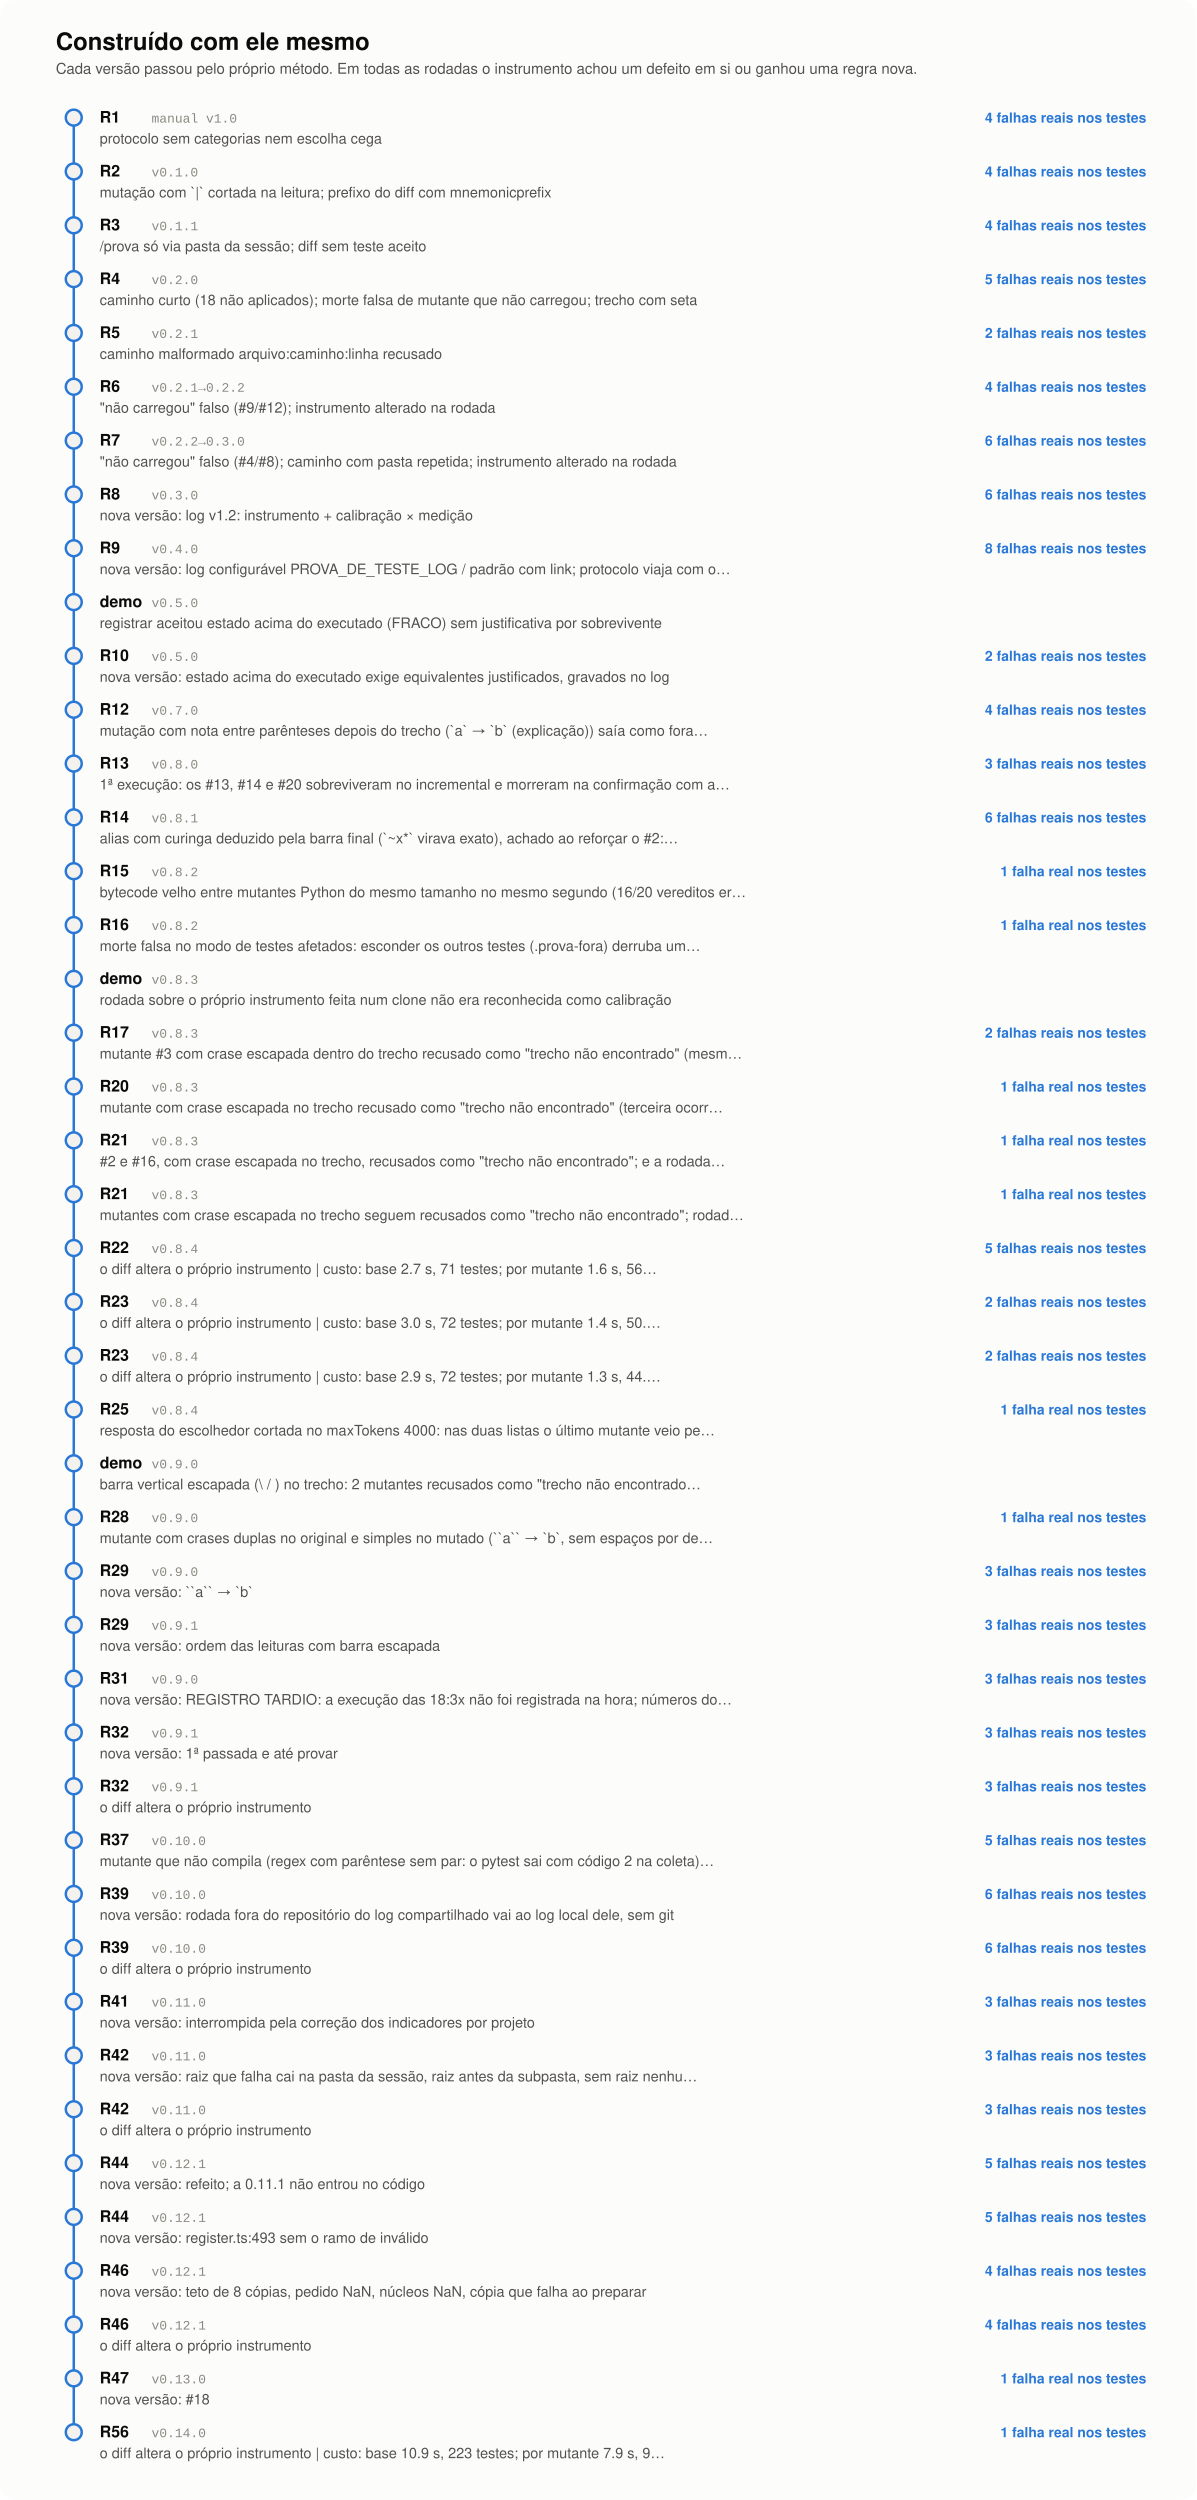
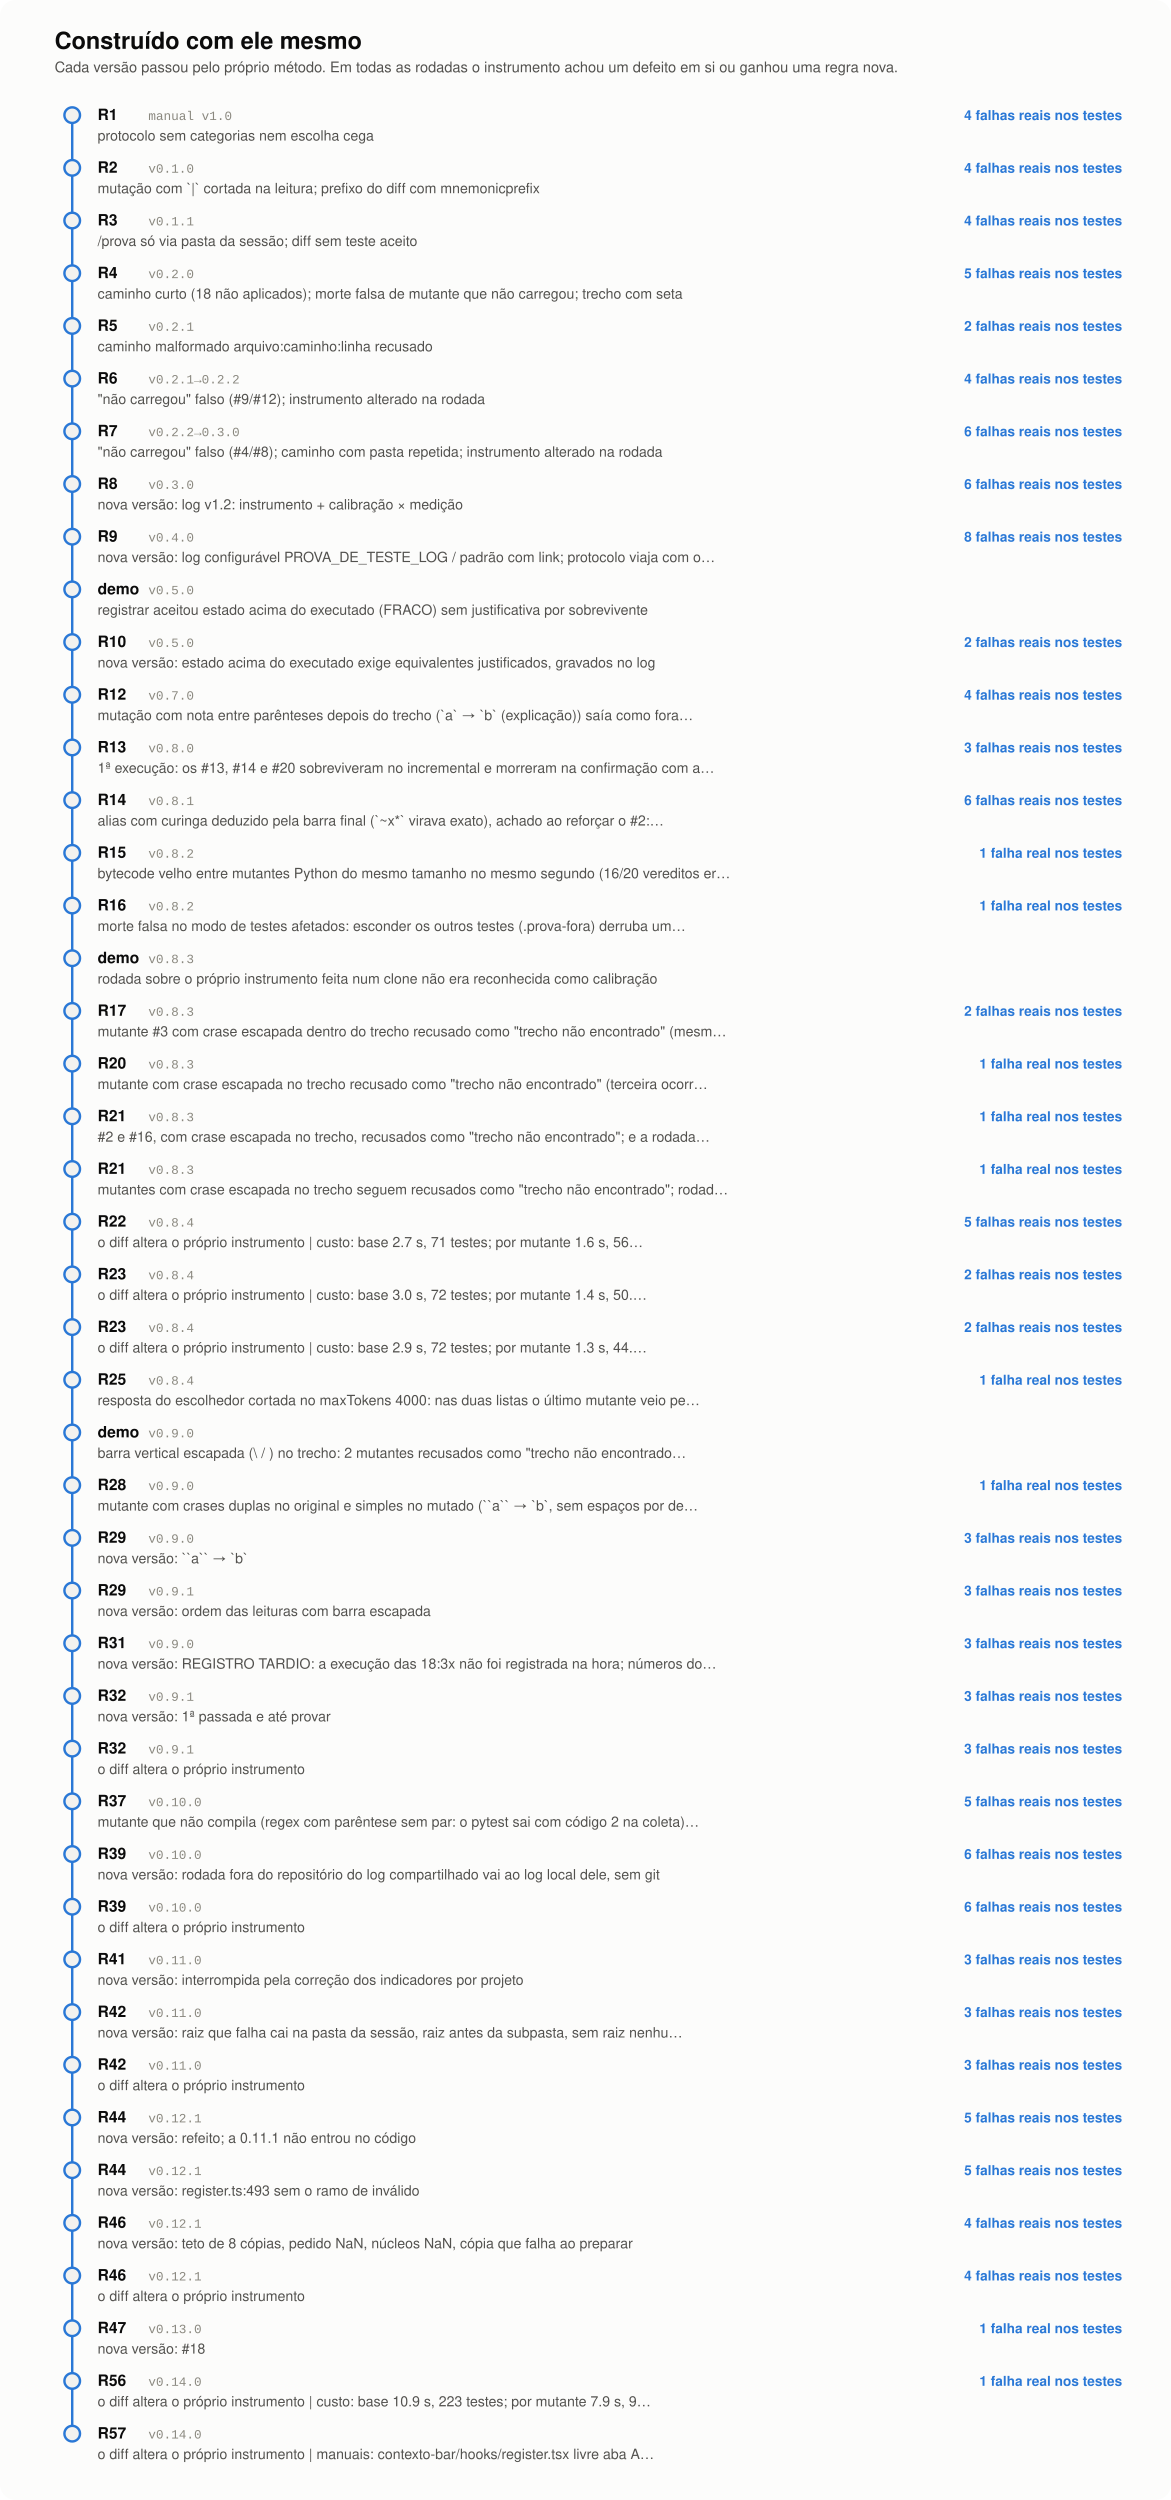
- <svg xmlns="http://www.w3.org/2000/svg" viewBox="0 0 1200 2508" width="1200" height="2508" role="img" aria-label="Linha do tempo das rodadas de calibração do instrumento" font-family="ui-sans-serif, -apple-system, 'Segoe UI', Helvetica, Arial, sans-serif">
+ <svg xmlns="http://www.w3.org/2000/svg" viewBox="0 0 1200 2562" width="1200" height="2562" role="img" aria-label="Linha do tempo das rodadas de calibração do instrumento" font-family="ui-sans-serif, -apple-system, 'Segoe UI', Helvetica, Arial, sans-serif">
  <style>
  .sup { fill: #fcfcfb; } .sup2 { fill: #f3f2ef; } .borda { stroke: #dedcd5; }
  .t1 { fill: #0b0b0b; } .t2 { fill: #52514e; } .t3 { fill: #8a887f; }
  .ac { fill: #2a78d6; } .acs { stroke: #2a78d6; } .acf { fill: #e8f1fb; }
  .ok { fill: #0f7a3d; } .okf { fill: #e3f3e8; }
  @media (prefers-color-scheme: dark) {
    .sup { fill: #1a1a19; } .sup2 { fill: #232322; } .borda { stroke: #3a3936; }
    .t1 { fill: #f0efec; } .t2 { fill: #c3c2b7; } .t3 { fill: #8f8d84; }
    .ac { fill: #3987e5; } .acs { stroke: #3987e5; } .acf { fill: #1d2c40; }
    .ok { fill: #4cc27a; } .okf { fill: #16301f; }
  }
  @media (prefers-reduced-motion: reduce) { * { animation: none !important; } }
</style>
-   <rect width="1200" height="2508" rx="16" class="sup" />
+   <rect width="1200" height="2562" rx="16" class="sup" />
  <text x="56" y="50" font-size="24" font-weight="800" class="t1">Construído com ele mesmo</text>
  <text x="56" y="74" font-size="15" class="t2">Cada versão passou pelo próprio método. Em todas as rodadas o instrumento achou um defeito em si ou ganhou uma regra nova.</text>
  <line x1="74" y1="126" x2="74" y2="164" class="acs" stroke-width="2.5" />
  <circle cx="74" cy="118" r="8" class="sup2 acs" stroke-width="2.5" />
  <text x="100" y="123" font-size="16" font-weight="700" class="t1">R1</text>
  <text x="152" y="123" font-size="13" class="t3" font-family="ui-monospace, 'SF Mono', Menlo, Consolas, 'Liberation Mono', monospace">manual v1.0</text>
  <text x="100" y="144" font-size="14.5" class="t2">protocolo sem categorias nem escolha cega</text>
  <text x="1150" y="123" font-size="14" class="ac" text-anchor="end" font-weight="700">4 falhas reais nos testes</text>
  <line x1="74" y1="180" x2="74" y2="218" class="acs" stroke-width="2.5" />
  <circle cx="74" cy="172" r="8" class="sup2 acs" stroke-width="2.5" />
  <text x="100" y="177" font-size="16" font-weight="700" class="t1">R2</text>
  <text x="152" y="177" font-size="13" class="t3" font-family="ui-monospace, 'SF Mono', Menlo, Consolas, 'Liberation Mono', monospace">v0.1.0</text>
  <text x="100" y="198" font-size="14.5" class="t2">mutação com `|` cortada na leitura; prefixo do diff com mnemonicprefix</text>
  <text x="1150" y="177" font-size="14" class="ac" text-anchor="end" font-weight="700">4 falhas reais nos testes</text>
  <line x1="74" y1="234" x2="74" y2="272" class="acs" stroke-width="2.5" />
  <circle cx="74" cy="226" r="8" class="sup2 acs" stroke-width="2.5" />
  <text x="100" y="231" font-size="16" font-weight="700" class="t1">R3</text>
  <text x="152" y="231" font-size="13" class="t3" font-family="ui-monospace, 'SF Mono', Menlo, Consolas, 'Liberation Mono', monospace">v0.1.1</text>
  <text x="100" y="252" font-size="14.5" class="t2">/prova só via pasta da sessão; diff sem teste aceito</text>
  <text x="1150" y="231" font-size="14" class="ac" text-anchor="end" font-weight="700">4 falhas reais nos testes</text>
  <line x1="74" y1="288" x2="74" y2="326" class="acs" stroke-width="2.5" />
  <circle cx="74" cy="280" r="8" class="sup2 acs" stroke-width="2.5" />
  <text x="100" y="285" font-size="16" font-weight="700" class="t1">R4</text>
  <text x="152" y="285" font-size="13" class="t3" font-family="ui-monospace, 'SF Mono', Menlo, Consolas, 'Liberation Mono', monospace">v0.2.0</text>
  <text x="100" y="306" font-size="14.5" class="t2">caminho curto (18 não aplicados); morte falsa de mutante que não carregou; trecho com seta</text>
  <text x="1150" y="285" font-size="14" class="ac" text-anchor="end" font-weight="700">5 falhas reais nos testes</text>
  <line x1="74" y1="342" x2="74" y2="380" class="acs" stroke-width="2.5" />
  <circle cx="74" cy="334" r="8" class="sup2 acs" stroke-width="2.5" />
  <text x="100" y="339" font-size="16" font-weight="700" class="t1">R5</text>
  <text x="152" y="339" font-size="13" class="t3" font-family="ui-monospace, 'SF Mono', Menlo, Consolas, 'Liberation Mono', monospace">v0.2.1</text>
  <text x="100" y="360" font-size="14.5" class="t2">caminho malformado arquivo:caminho:linha recusado</text>
  <text x="1150" y="339" font-size="14" class="ac" text-anchor="end" font-weight="700">2 falhas reais nos testes</text>
  <line x1="74" y1="396" x2="74" y2="434" class="acs" stroke-width="2.5" />
  <circle cx="74" cy="388" r="8" class="sup2 acs" stroke-width="2.5" />
  <text x="100" y="393" font-size="16" font-weight="700" class="t1">R6</text>
  <text x="152" y="393" font-size="13" class="t3" font-family="ui-monospace, 'SF Mono', Menlo, Consolas, 'Liberation Mono', monospace">v0.2.1→0.2.2</text>
  <text x="100" y="414" font-size="14.5" class="t2">"não carregou" falso (#9/#12); instrumento alterado na rodada</text>
  <text x="1150" y="393" font-size="14" class="ac" text-anchor="end" font-weight="700">4 falhas reais nos testes</text>
  <line x1="74" y1="450" x2="74" y2="488" class="acs" stroke-width="2.5" />
  <circle cx="74" cy="442" r="8" class="sup2 acs" stroke-width="2.5" />
  <text x="100" y="447" font-size="16" font-weight="700" class="t1">R7</text>
  <text x="152" y="447" font-size="13" class="t3" font-family="ui-monospace, 'SF Mono', Menlo, Consolas, 'Liberation Mono', monospace">v0.2.2→0.3.0</text>
  <text x="100" y="468" font-size="14.5" class="t2">"não carregou" falso (#4/#8); caminho com pasta repetida; instrumento alterado na rodada</text>
  <text x="1150" y="447" font-size="14" class="ac" text-anchor="end" font-weight="700">6 falhas reais nos testes</text>
  <line x1="74" y1="504" x2="74" y2="542" class="acs" stroke-width="2.5" />
  <circle cx="74" cy="496" r="8" class="sup2 acs" stroke-width="2.5" />
  <text x="100" y="501" font-size="16" font-weight="700" class="t1">R8</text>
  <text x="152" y="501" font-size="13" class="t3" font-family="ui-monospace, 'SF Mono', Menlo, Consolas, 'Liberation Mono', monospace">v0.3.0</text>
  <text x="100" y="522" font-size="14.5" class="t2">nova versão: log v1.2: instrumento + calibração × medição</text>
  <text x="1150" y="501" font-size="14" class="ac" text-anchor="end" font-weight="700">6 falhas reais nos testes</text>
  <line x1="74" y1="558" x2="74" y2="596" class="acs" stroke-width="2.5" />
  <circle cx="74" cy="550" r="8" class="sup2 acs" stroke-width="2.5" />
  <text x="100" y="555" font-size="16" font-weight="700" class="t1">R9</text>
  <text x="152" y="555" font-size="13" class="t3" font-family="ui-monospace, 'SF Mono', Menlo, Consolas, 'Liberation Mono', monospace">v0.4.0</text>
  <text x="100" y="576" font-size="14.5" class="t2">nova versão: log configurável PROVA_DE_TESTE_LOG / padrão com link; protocolo viaja com o…</text>
  <text x="1150" y="555" font-size="14" class="ac" text-anchor="end" font-weight="700">8 falhas reais nos testes</text>
  <line x1="74" y1="612" x2="74" y2="650" class="acs" stroke-width="2.5" />
  <circle cx="74" cy="604" r="8" class="sup2 acs" stroke-width="2.5" />
  <text x="100" y="609" font-size="16" font-weight="700" class="t1">demo</text>
  <text x="152" y="609" font-size="13" class="t3" font-family="ui-monospace, 'SF Mono', Menlo, Consolas, 'Liberation Mono', monospace">v0.5.0</text>
  <text x="100" y="630" font-size="14.5" class="t2">registrar aceitou estado acima do executado (FRACO) sem justificativa por sobrevivente</text>
  <line x1="74" y1="666" x2="74" y2="704" class="acs" stroke-width="2.5" />
  <circle cx="74" cy="658" r="8" class="sup2 acs" stroke-width="2.5" />
  <text x="100" y="663" font-size="16" font-weight="700" class="t1">R10</text>
  <text x="152" y="663" font-size="13" class="t3" font-family="ui-monospace, 'SF Mono', Menlo, Consolas, 'Liberation Mono', monospace">v0.5.0</text>
  <text x="100" y="684" font-size="14.5" class="t2">nova versão: estado acima do executado exige equivalentes justificados, gravados no log</text>
  <text x="1150" y="663" font-size="14" class="ac" text-anchor="end" font-weight="700">2 falhas reais nos testes</text>
  <line x1="74" y1="720" x2="74" y2="758" class="acs" stroke-width="2.5" />
  <circle cx="74" cy="712" r="8" class="sup2 acs" stroke-width="2.5" />
  <text x="100" y="717" font-size="16" font-weight="700" class="t1">R12</text>
  <text x="152" y="717" font-size="13" class="t3" font-family="ui-monospace, 'SF Mono', Menlo, Consolas, 'Liberation Mono', monospace">v0.7.0</text>
  <text x="100" y="738" font-size="14.5" class="t2">mutação com nota entre parênteses depois do trecho (`a` → `b` (explicação)) saía como fora…</text>
  <text x="1150" y="717" font-size="14" class="ac" text-anchor="end" font-weight="700">4 falhas reais nos testes</text>
  <line x1="74" y1="774" x2="74" y2="812" class="acs" stroke-width="2.5" />
  <circle cx="74" cy="766" r="8" class="sup2 acs" stroke-width="2.5" />
  <text x="100" y="771" font-size="16" font-weight="700" class="t1">R13</text>
  <text x="152" y="771" font-size="13" class="t3" font-family="ui-monospace, 'SF Mono', Menlo, Consolas, 'Liberation Mono', monospace">v0.8.0</text>
  <text x="100" y="792" font-size="14.5" class="t2">1ª execução: os #13, #14 e #20 sobreviveram no incremental e morreram na confirmação com a…</text>
  <text x="1150" y="771" font-size="14" class="ac" text-anchor="end" font-weight="700">3 falhas reais nos testes</text>
  <line x1="74" y1="828" x2="74" y2="866" class="acs" stroke-width="2.5" />
  <circle cx="74" cy="820" r="8" class="sup2 acs" stroke-width="2.5" />
  <text x="100" y="825" font-size="16" font-weight="700" class="t1">R14</text>
  <text x="152" y="825" font-size="13" class="t3" font-family="ui-monospace, 'SF Mono', Menlo, Consolas, 'Liberation Mono', monospace">v0.8.1</text>
  <text x="100" y="846" font-size="14.5" class="t2">alias com curinga deduzido pela barra final (`~x*` virava exato), achado ao reforçar o #2:…</text>
  <text x="1150" y="825" font-size="14" class="ac" text-anchor="end" font-weight="700">6 falhas reais nos testes</text>
  <line x1="74" y1="882" x2="74" y2="920" class="acs" stroke-width="2.5" />
  <circle cx="74" cy="874" r="8" class="sup2 acs" stroke-width="2.5" />
  <text x="100" y="879" font-size="16" font-weight="700" class="t1">R15</text>
  <text x="152" y="879" font-size="13" class="t3" font-family="ui-monospace, 'SF Mono', Menlo, Consolas, 'Liberation Mono', monospace">v0.8.2</text>
  <text x="100" y="900" font-size="14.5" class="t2">bytecode velho entre mutantes Python do mesmo tamanho no mesmo segundo (16/20 vereditos er…</text>
  <text x="1150" y="879" font-size="14" class="ac" text-anchor="end" font-weight="700">1 falha real nos testes</text>
  <line x1="74" y1="936" x2="74" y2="974" class="acs" stroke-width="2.5" />
  <circle cx="74" cy="928" r="8" class="sup2 acs" stroke-width="2.5" />
  <text x="100" y="933" font-size="16" font-weight="700" class="t1">R16</text>
  <text x="152" y="933" font-size="13" class="t3" font-family="ui-monospace, 'SF Mono', Menlo, Consolas, 'Liberation Mono', monospace">v0.8.2</text>
  <text x="100" y="954" font-size="14.5" class="t2">morte falsa no modo de testes afetados: esconder os outros testes (.prova-fora) derruba um…</text>
  <text x="1150" y="933" font-size="14" class="ac" text-anchor="end" font-weight="700">1 falha real nos testes</text>
  <line x1="74" y1="990" x2="74" y2="1028" class="acs" stroke-width="2.5" />
  <circle cx="74" cy="982" r="8" class="sup2 acs" stroke-width="2.5" />
  <text x="100" y="987" font-size="16" font-weight="700" class="t1">demo</text>
  <text x="152" y="987" font-size="13" class="t3" font-family="ui-monospace, 'SF Mono', Menlo, Consolas, 'Liberation Mono', monospace">v0.8.3</text>
  <text x="100" y="1008" font-size="14.5" class="t2">rodada sobre o próprio instrumento feita num clone não era reconhecida como calibração</text>
  <line x1="74" y1="1044" x2="74" y2="1082" class="acs" stroke-width="2.5" />
  <circle cx="74" cy="1036" r="8" class="sup2 acs" stroke-width="2.5" />
  <text x="100" y="1041" font-size="16" font-weight="700" class="t1">R17</text>
  <text x="152" y="1041" font-size="13" class="t3" font-family="ui-monospace, 'SF Mono', Menlo, Consolas, 'Liberation Mono', monospace">v0.8.3</text>
  <text x="100" y="1062" font-size="14.5" class="t2">mutante #3 com crase escapada dentro do trecho recusado como "trecho não encontrado" (mesm…</text>
  <text x="1150" y="1041" font-size="14" class="ac" text-anchor="end" font-weight="700">2 falhas reais nos testes</text>
  <line x1="74" y1="1098" x2="74" y2="1136" class="acs" stroke-width="2.5" />
  <circle cx="74" cy="1090" r="8" class="sup2 acs" stroke-width="2.5" />
  <text x="100" y="1095" font-size="16" font-weight="700" class="t1">R20</text>
  <text x="152" y="1095" font-size="13" class="t3" font-family="ui-monospace, 'SF Mono', Menlo, Consolas, 'Liberation Mono', monospace">v0.8.3</text>
  <text x="100" y="1116" font-size="14.5" class="t2">mutante com crase escapada no trecho recusado como "trecho não encontrado" (terceira ocorr…</text>
  <text x="1150" y="1095" font-size="14" class="ac" text-anchor="end" font-weight="700">1 falha real nos testes</text>
  <line x1="74" y1="1152" x2="74" y2="1190" class="acs" stroke-width="2.5" />
  <circle cx="74" cy="1144" r="8" class="sup2 acs" stroke-width="2.5" />
  <text x="100" y="1149" font-size="16" font-weight="700" class="t1">R21</text>
  <text x="152" y="1149" font-size="13" class="t3" font-family="ui-monospace, 'SF Mono', Menlo, Consolas, 'Liberation Mono', monospace">v0.8.3</text>
  <text x="100" y="1170" font-size="14.5" class="t2">#2 e #16, com crase escapada no trecho, recusados como "trecho não encontrado"; e a rodada…</text>
  <text x="1150" y="1149" font-size="14" class="ac" text-anchor="end" font-weight="700">1 falha real nos testes</text>
  <line x1="74" y1="1206" x2="74" y2="1244" class="acs" stroke-width="2.5" />
  <circle cx="74" cy="1198" r="8" class="sup2 acs" stroke-width="2.5" />
  <text x="100" y="1203" font-size="16" font-weight="700" class="t1">R21</text>
  <text x="152" y="1203" font-size="13" class="t3" font-family="ui-monospace, 'SF Mono', Menlo, Consolas, 'Liberation Mono', monospace">v0.8.3</text>
  <text x="100" y="1224" font-size="14.5" class="t2">mutantes com crase escapada no trecho seguem recusados como "trecho não encontrado"; rodad…</text>
  <text x="1150" y="1203" font-size="14" class="ac" text-anchor="end" font-weight="700">1 falha real nos testes</text>
  <line x1="74" y1="1260" x2="74" y2="1298" class="acs" stroke-width="2.5" />
  <circle cx="74" cy="1252" r="8" class="sup2 acs" stroke-width="2.5" />
  <text x="100" y="1257" font-size="16" font-weight="700" class="t1">R22</text>
  <text x="152" y="1257" font-size="13" class="t3" font-family="ui-monospace, 'SF Mono', Menlo, Consolas, 'Liberation Mono', monospace">v0.8.4</text>
  <text x="100" y="1278" font-size="14.5" class="t2">o diff altera o próprio instrumento | custo: base 2.7 s, 71 testes; por mutante 1.6 s, 56…</text>
  <text x="1150" y="1257" font-size="14" class="ac" text-anchor="end" font-weight="700">5 falhas reais nos testes</text>
  <line x1="74" y1="1314" x2="74" y2="1352" class="acs" stroke-width="2.5" />
  <circle cx="74" cy="1306" r="8" class="sup2 acs" stroke-width="2.5" />
  <text x="100" y="1311" font-size="16" font-weight="700" class="t1">R23</text>
  <text x="152" y="1311" font-size="13" class="t3" font-family="ui-monospace, 'SF Mono', Menlo, Consolas, 'Liberation Mono', monospace">v0.8.4</text>
  <text x="100" y="1332" font-size="14.5" class="t2">o diff altera o próprio instrumento | custo: base 3.0 s, 72 testes; por mutante 1.4 s, 50.…</text>
  <text x="1150" y="1311" font-size="14" class="ac" text-anchor="end" font-weight="700">2 falhas reais nos testes</text>
  <line x1="74" y1="1368" x2="74" y2="1406" class="acs" stroke-width="2.5" />
  <circle cx="74" cy="1360" r="8" class="sup2 acs" stroke-width="2.5" />
  <text x="100" y="1365" font-size="16" font-weight="700" class="t1">R23</text>
  <text x="152" y="1365" font-size="13" class="t3" font-family="ui-monospace, 'SF Mono', Menlo, Consolas, 'Liberation Mono', monospace">v0.8.4</text>
  <text x="100" y="1386" font-size="14.5" class="t2">o diff altera o próprio instrumento | custo: base 2.9 s, 72 testes; por mutante 1.3 s, 44.…</text>
  <text x="1150" y="1365" font-size="14" class="ac" text-anchor="end" font-weight="700">2 falhas reais nos testes</text>
  <line x1="74" y1="1422" x2="74" y2="1460" class="acs" stroke-width="2.5" />
  <circle cx="74" cy="1414" r="8" class="sup2 acs" stroke-width="2.5" />
  <text x="100" y="1419" font-size="16" font-weight="700" class="t1">R25</text>
  <text x="152" y="1419" font-size="13" class="t3" font-family="ui-monospace, 'SF Mono', Menlo, Consolas, 'Liberation Mono', monospace">v0.8.4</text>
  <text x="100" y="1440" font-size="14.5" class="t2">resposta do escolhedor cortada no maxTokens 4000: nas duas listas o último mutante veio pe…</text>
  <text x="1150" y="1419" font-size="14" class="ac" text-anchor="end" font-weight="700">1 falha real nos testes</text>
  <line x1="74" y1="1476" x2="74" y2="1514" class="acs" stroke-width="2.5" />
  <circle cx="74" cy="1468" r="8" class="sup2 acs" stroke-width="2.5" />
  <text x="100" y="1473" font-size="16" font-weight="700" class="t1">demo</text>
  <text x="152" y="1473" font-size="13" class="t3" font-family="ui-monospace, 'SF Mono', Menlo, Consolas, 'Liberation Mono', monospace">v0.9.0</text>
  <text x="100" y="1494" font-size="14.5" class="t2">barra vertical escapada (\ / ) no trecho: 2 mutantes recusados como "trecho não encontrado…</text>
  <line x1="74" y1="1530" x2="74" y2="1568" class="acs" stroke-width="2.5" />
  <circle cx="74" cy="1522" r="8" class="sup2 acs" stroke-width="2.5" />
  <text x="100" y="1527" font-size="16" font-weight="700" class="t1">R28</text>
  <text x="152" y="1527" font-size="13" class="t3" font-family="ui-monospace, 'SF Mono', Menlo, Consolas, 'Liberation Mono', monospace">v0.9.0</text>
  <text x="100" y="1548" font-size="14.5" class="t2">mutante com crases duplas no original e simples no mutado (``a`` → `b`, sem espaços por de…</text>
  <text x="1150" y="1527" font-size="14" class="ac" text-anchor="end" font-weight="700">1 falha real nos testes</text>
  <line x1="74" y1="1584" x2="74" y2="1622" class="acs" stroke-width="2.5" />
  <circle cx="74" cy="1576" r="8" class="sup2 acs" stroke-width="2.5" />
  <text x="100" y="1581" font-size="16" font-weight="700" class="t1">R29</text>
  <text x="152" y="1581" font-size="13" class="t3" font-family="ui-monospace, 'SF Mono', Menlo, Consolas, 'Liberation Mono', monospace">v0.9.0</text>
  <text x="100" y="1602" font-size="14.5" class="t2">nova versão: ``a`` → `b`</text>
  <text x="1150" y="1581" font-size="14" class="ac" text-anchor="end" font-weight="700">3 falhas reais nos testes</text>
  <line x1="74" y1="1638" x2="74" y2="1676" class="acs" stroke-width="2.5" />
  <circle cx="74" cy="1630" r="8" class="sup2 acs" stroke-width="2.5" />
  <text x="100" y="1635" font-size="16" font-weight="700" class="t1">R29</text>
  <text x="152" y="1635" font-size="13" class="t3" font-family="ui-monospace, 'SF Mono', Menlo, Consolas, 'Liberation Mono', monospace">v0.9.1</text>
  <text x="100" y="1656" font-size="14.5" class="t2">nova versão: ordem das leituras com barra escapada</text>
  <text x="1150" y="1635" font-size="14" class="ac" text-anchor="end" font-weight="700">3 falhas reais nos testes</text>
  <line x1="74" y1="1692" x2="74" y2="1730" class="acs" stroke-width="2.5" />
  <circle cx="74" cy="1684" r="8" class="sup2 acs" stroke-width="2.5" />
  <text x="100" y="1689" font-size="16" font-weight="700" class="t1">R31</text>
  <text x="152" y="1689" font-size="13" class="t3" font-family="ui-monospace, 'SF Mono', Menlo, Consolas, 'Liberation Mono', monospace">v0.9.0</text>
  <text x="100" y="1710" font-size="14.5" class="t2">nova versão: REGISTRO TARDIO: a execução das 18:3x não foi registrada na hora; números do…</text>
  <text x="1150" y="1689" font-size="14" class="ac" text-anchor="end" font-weight="700">3 falhas reais nos testes</text>
  <line x1="74" y1="1746" x2="74" y2="1784" class="acs" stroke-width="2.5" />
  <circle cx="74" cy="1738" r="8" class="sup2 acs" stroke-width="2.5" />
  <text x="100" y="1743" font-size="16" font-weight="700" class="t1">R32</text>
  <text x="152" y="1743" font-size="13" class="t3" font-family="ui-monospace, 'SF Mono', Menlo, Consolas, 'Liberation Mono', monospace">v0.9.1</text>
  <text x="100" y="1764" font-size="14.5" class="t2">nova versão: 1ª passada e até provar</text>
  <text x="1150" y="1743" font-size="14" class="ac" text-anchor="end" font-weight="700">3 falhas reais nos testes</text>
  <line x1="74" y1="1800" x2="74" y2="1838" class="acs" stroke-width="2.5" />
  <circle cx="74" cy="1792" r="8" class="sup2 acs" stroke-width="2.5" />
  <text x="100" y="1797" font-size="16" font-weight="700" class="t1">R32</text>
  <text x="152" y="1797" font-size="13" class="t3" font-family="ui-monospace, 'SF Mono', Menlo, Consolas, 'Liberation Mono', monospace">v0.9.1</text>
  <text x="100" y="1818" font-size="14.5" class="t2">o diff altera o próprio instrumento</text>
  <text x="1150" y="1797" font-size="14" class="ac" text-anchor="end" font-weight="700">3 falhas reais nos testes</text>
  <line x1="74" y1="1854" x2="74" y2="1892" class="acs" stroke-width="2.5" />
  <circle cx="74" cy="1846" r="8" class="sup2 acs" stroke-width="2.5" />
  <text x="100" y="1851" font-size="16" font-weight="700" class="t1">R37</text>
  <text x="152" y="1851" font-size="13" class="t3" font-family="ui-monospace, 'SF Mono', Menlo, Consolas, 'Liberation Mono', monospace">v0.10.0</text>
  <text x="100" y="1872" font-size="14.5" class="t2">mutante que não compila (regex com parêntese sem par: o pytest sai com código 2 na coleta)…</text>
  <text x="1150" y="1851" font-size="14" class="ac" text-anchor="end" font-weight="700">5 falhas reais nos testes</text>
  <line x1="74" y1="1908" x2="74" y2="1946" class="acs" stroke-width="2.5" />
  <circle cx="74" cy="1900" r="8" class="sup2 acs" stroke-width="2.5" />
  <text x="100" y="1905" font-size="16" font-weight="700" class="t1">R39</text>
  <text x="152" y="1905" font-size="13" class="t3" font-family="ui-monospace, 'SF Mono', Menlo, Consolas, 'Liberation Mono', monospace">v0.10.0</text>
  <text x="100" y="1926" font-size="14.5" class="t2">nova versão: rodada fora do repositório do log compartilhado vai ao log local dele, sem git</text>
  <text x="1150" y="1905" font-size="14" class="ac" text-anchor="end" font-weight="700">6 falhas reais nos testes</text>
  <line x1="74" y1="1962" x2="74" y2="2000" class="acs" stroke-width="2.5" />
  <circle cx="74" cy="1954" r="8" class="sup2 acs" stroke-width="2.5" />
  <text x="100" y="1959" font-size="16" font-weight="700" class="t1">R39</text>
  <text x="152" y="1959" font-size="13" class="t3" font-family="ui-monospace, 'SF Mono', Menlo, Consolas, 'Liberation Mono', monospace">v0.10.0</text>
  <text x="100" y="1980" font-size="14.5" class="t2">o diff altera o próprio instrumento</text>
  <text x="1150" y="1959" font-size="14" class="ac" text-anchor="end" font-weight="700">6 falhas reais nos testes</text>
  <line x1="74" y1="2016" x2="74" y2="2054" class="acs" stroke-width="2.5" />
  <circle cx="74" cy="2008" r="8" class="sup2 acs" stroke-width="2.5" />
  <text x="100" y="2013" font-size="16" font-weight="700" class="t1">R41</text>
  <text x="152" y="2013" font-size="13" class="t3" font-family="ui-monospace, 'SF Mono', Menlo, Consolas, 'Liberation Mono', monospace">v0.11.0</text>
  <text x="100" y="2034" font-size="14.5" class="t2">nova versão: interrompida pela correção dos indicadores por projeto</text>
  <text x="1150" y="2013" font-size="14" class="ac" text-anchor="end" font-weight="700">3 falhas reais nos testes</text>
  <line x1="74" y1="2070" x2="74" y2="2108" class="acs" stroke-width="2.5" />
  <circle cx="74" cy="2062" r="8" class="sup2 acs" stroke-width="2.5" />
  <text x="100" y="2067" font-size="16" font-weight="700" class="t1">R42</text>
  <text x="152" y="2067" font-size="13" class="t3" font-family="ui-monospace, 'SF Mono', Menlo, Consolas, 'Liberation Mono', monospace">v0.11.0</text>
  <text x="100" y="2088" font-size="14.5" class="t2">nova versão: raiz que falha cai na pasta da sessão, raiz antes da subpasta, sem raiz nenhu…</text>
  <text x="1150" y="2067" font-size="14" class="ac" text-anchor="end" font-weight="700">3 falhas reais nos testes</text>
  <line x1="74" y1="2124" x2="74" y2="2162" class="acs" stroke-width="2.5" />
  <circle cx="74" cy="2116" r="8" class="sup2 acs" stroke-width="2.5" />
  <text x="100" y="2121" font-size="16" font-weight="700" class="t1">R42</text>
  <text x="152" y="2121" font-size="13" class="t3" font-family="ui-monospace, 'SF Mono', Menlo, Consolas, 'Liberation Mono', monospace">v0.11.0</text>
  <text x="100" y="2142" font-size="14.5" class="t2">o diff altera o próprio instrumento</text>
  <text x="1150" y="2121" font-size="14" class="ac" text-anchor="end" font-weight="700">3 falhas reais nos testes</text>
  <line x1="74" y1="2178" x2="74" y2="2216" class="acs" stroke-width="2.5" />
  <circle cx="74" cy="2170" r="8" class="sup2 acs" stroke-width="2.5" />
  <text x="100" y="2175" font-size="16" font-weight="700" class="t1">R44</text>
  <text x="152" y="2175" font-size="13" class="t3" font-family="ui-monospace, 'SF Mono', Menlo, Consolas, 'Liberation Mono', monospace">v0.12.1</text>
  <text x="100" y="2196" font-size="14.5" class="t2">nova versão: refeito; a 0.11.1 não entrou no código</text>
  <text x="1150" y="2175" font-size="14" class="ac" text-anchor="end" font-weight="700">5 falhas reais nos testes</text>
  <line x1="74" y1="2232" x2="74" y2="2270" class="acs" stroke-width="2.5" />
  <circle cx="74" cy="2224" r="8" class="sup2 acs" stroke-width="2.5" />
  <text x="100" y="2229" font-size="16" font-weight="700" class="t1">R44</text>
  <text x="152" y="2229" font-size="13" class="t3" font-family="ui-monospace, 'SF Mono', Menlo, Consolas, 'Liberation Mono', monospace">v0.12.1</text>
  <text x="100" y="2250" font-size="14.5" class="t2">nova versão: register.ts:493 sem o ramo de inválido</text>
  <text x="1150" y="2229" font-size="14" class="ac" text-anchor="end" font-weight="700">5 falhas reais nos testes</text>
  <line x1="74" y1="2286" x2="74" y2="2324" class="acs" stroke-width="2.5" />
  <circle cx="74" cy="2278" r="8" class="sup2 acs" stroke-width="2.5" />
  <text x="100" y="2283" font-size="16" font-weight="700" class="t1">R46</text>
  <text x="152" y="2283" font-size="13" class="t3" font-family="ui-monospace, 'SF Mono', Menlo, Consolas, 'Liberation Mono', monospace">v0.12.1</text>
  <text x="100" y="2304" font-size="14.5" class="t2">nova versão: teto de 8 cópias, pedido NaN, núcleos NaN, cópia que falha ao preparar</text>
  <text x="1150" y="2283" font-size="14" class="ac" text-anchor="end" font-weight="700">4 falhas reais nos testes</text>
  <line x1="74" y1="2340" x2="74" y2="2378" class="acs" stroke-width="2.5" />
  <circle cx="74" cy="2332" r="8" class="sup2 acs" stroke-width="2.5" />
  <text x="100" y="2337" font-size="16" font-weight="700" class="t1">R46</text>
  <text x="152" y="2337" font-size="13" class="t3" font-family="ui-monospace, 'SF Mono', Menlo, Consolas, 'Liberation Mono', monospace">v0.12.1</text>
  <text x="100" y="2358" font-size="14.5" class="t2">o diff altera o próprio instrumento</text>
  <text x="1150" y="2337" font-size="14" class="ac" text-anchor="end" font-weight="700">4 falhas reais nos testes</text>
  <line x1="74" y1="2394" x2="74" y2="2432" class="acs" stroke-width="2.5" />
  <circle cx="74" cy="2386" r="8" class="sup2 acs" stroke-width="2.5" />
  <text x="100" y="2391" font-size="16" font-weight="700" class="t1">R47</text>
  <text x="152" y="2391" font-size="13" class="t3" font-family="ui-monospace, 'SF Mono', Menlo, Consolas, 'Liberation Mono', monospace">v0.13.0</text>
  <text x="100" y="2412" font-size="14.5" class="t2">nova versão: #18</text>
  <text x="1150" y="2391" font-size="14" class="ac" text-anchor="end" font-weight="700">1 falha real nos testes</text>
+   <line x1="74" y1="2448" x2="74" y2="2486" class="acs" stroke-width="2.5" />
  <circle cx="74" cy="2440" r="8" class="sup2 acs" stroke-width="2.5" />
  <text x="100" y="2445" font-size="16" font-weight="700" class="t1">R56</text>
  <text x="152" y="2445" font-size="13" class="t3" font-family="ui-monospace, 'SF Mono', Menlo, Consolas, 'Liberation Mono', monospace">v0.14.0</text>
  <text x="100" y="2466" font-size="14.5" class="t2">o diff altera o próprio instrumento | custo: base 10.9 s, 223 testes; por mutante 7.9 s, 9…</text>
  <text x="1150" y="2445" font-size="14" class="ac" text-anchor="end" font-weight="700">1 falha real nos testes</text>
+   <circle cx="74" cy="2494" r="8" class="sup2 acs" stroke-width="2.5" />
+   <text x="100" y="2499" font-size="16" font-weight="700" class="t1">R57</text>
+   <text x="152" y="2499" font-size="13" class="t3" font-family="ui-monospace, 'SF Mono', Menlo, Consolas, 'Liberation Mono', monospace">v0.14.0</text>
+   <text x="100" y="2520" font-size="14.5" class="t2">o diff altera o próprio instrumento | manuais: contexto-bar/hooks/register.tsx livre aba A…</text>
</svg>
